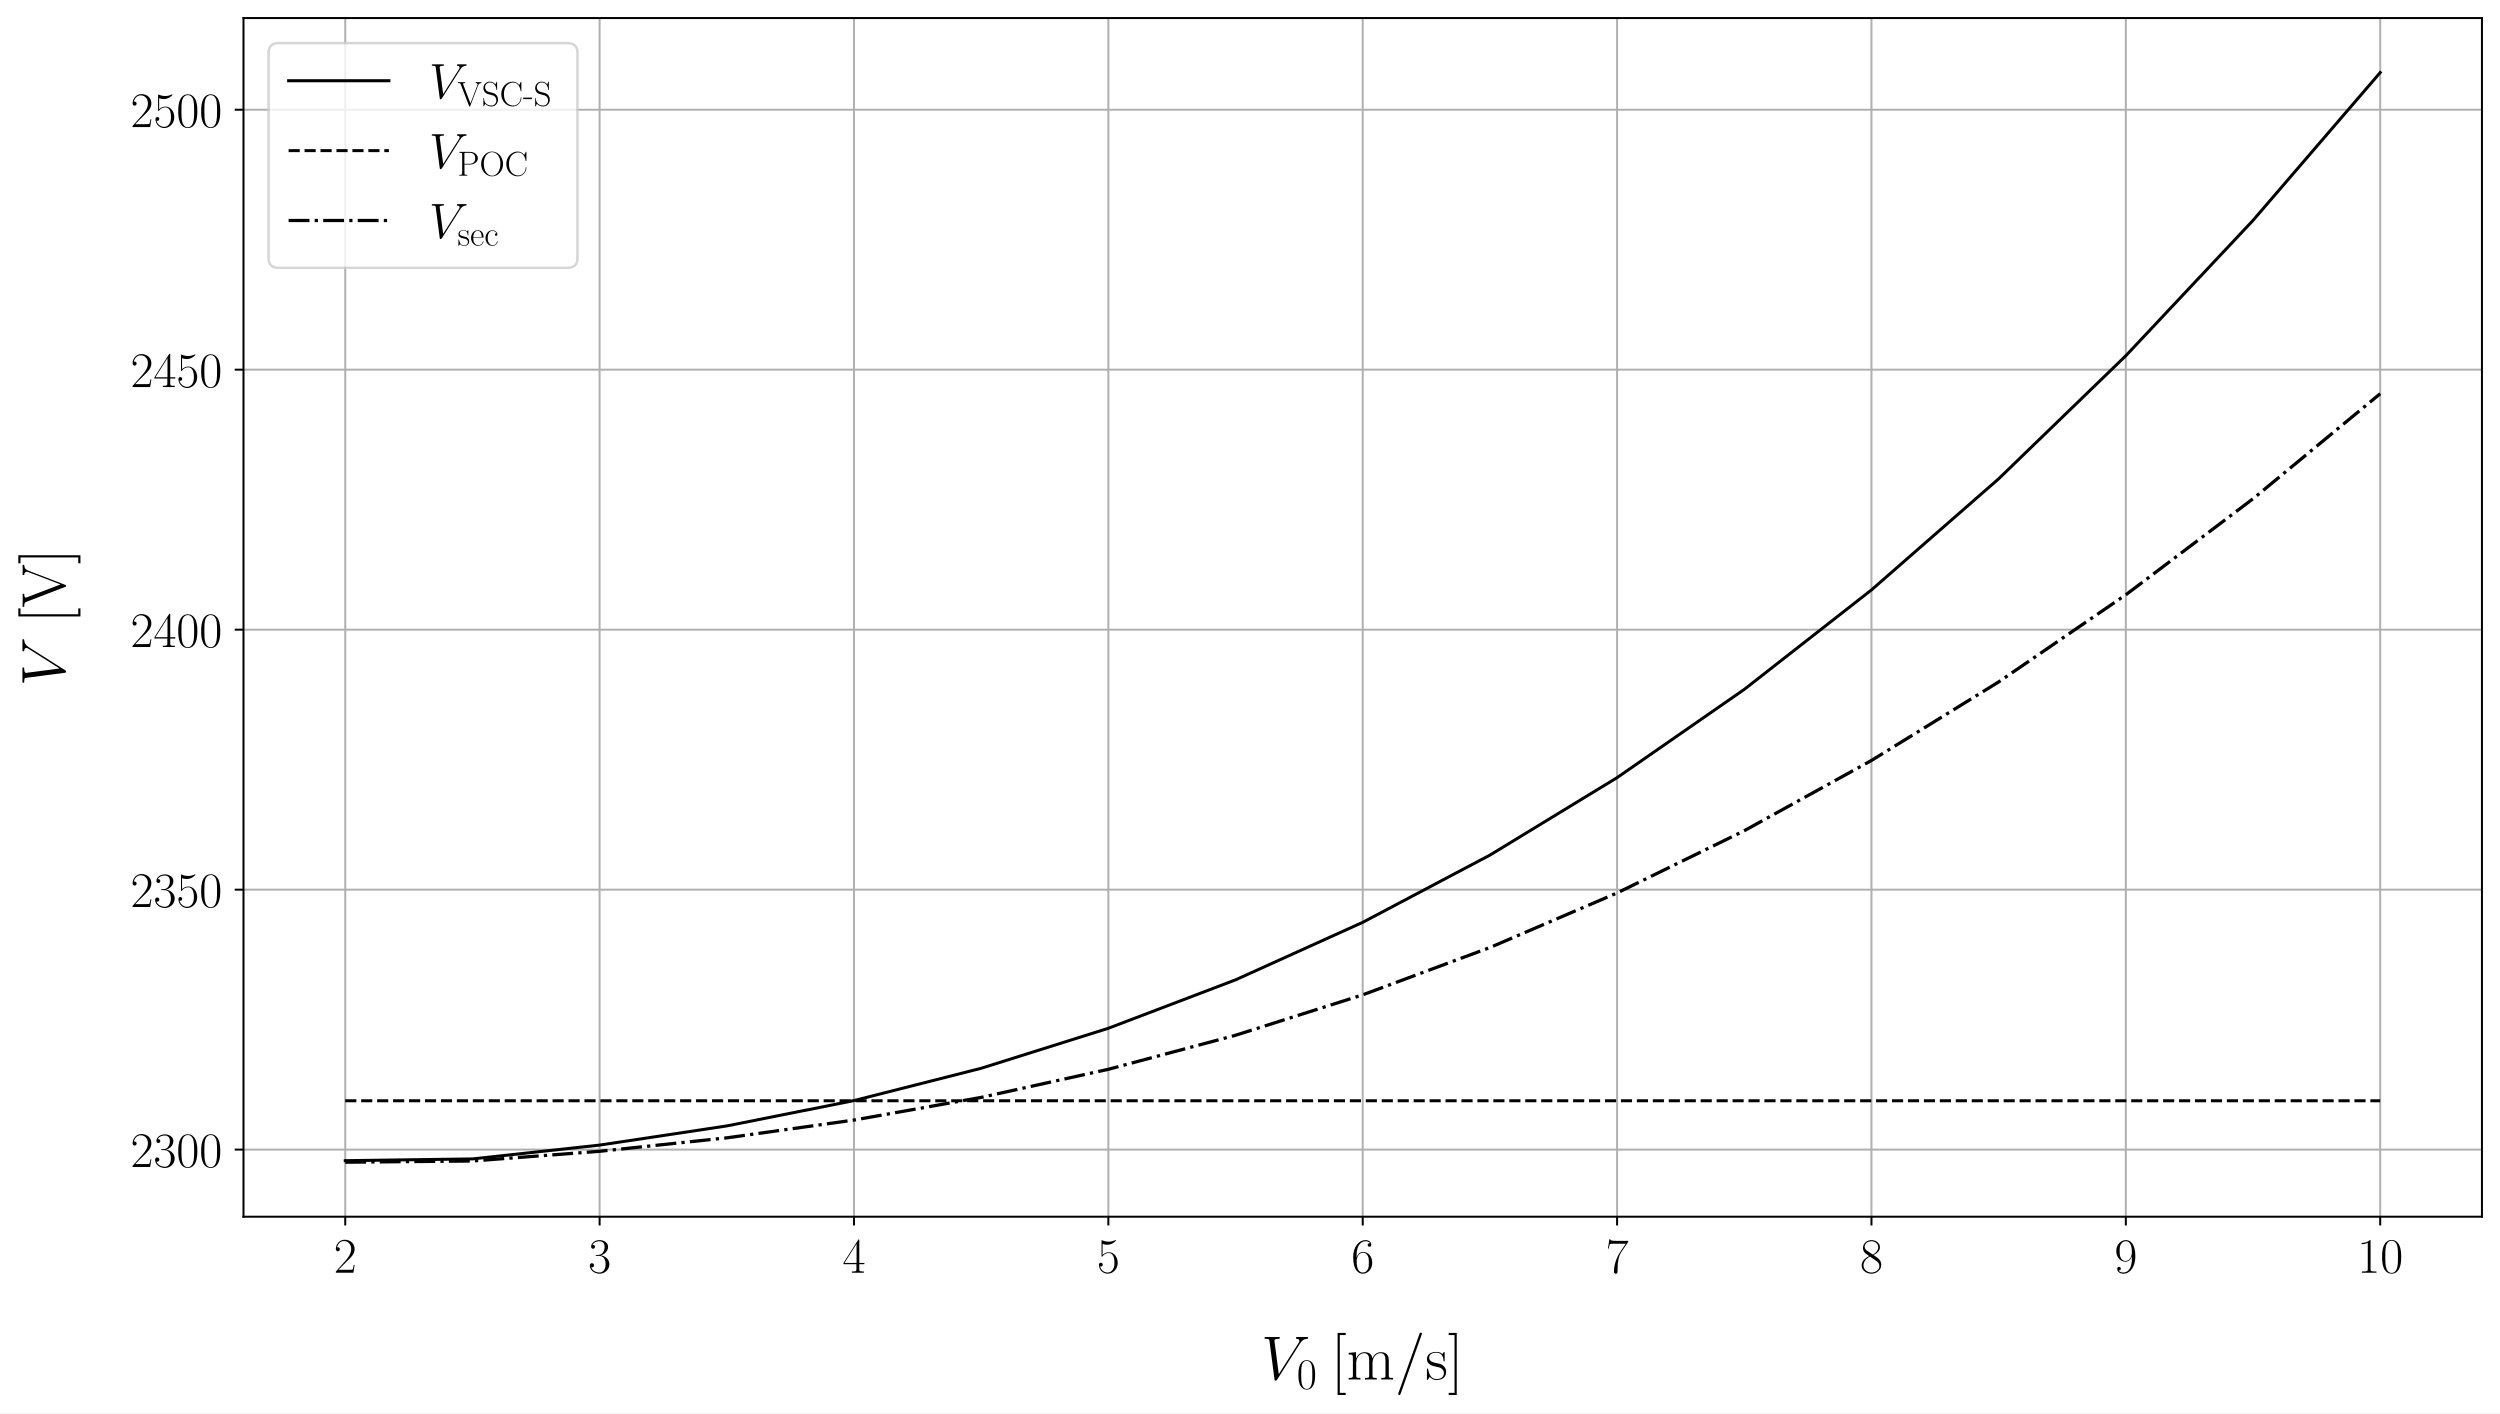
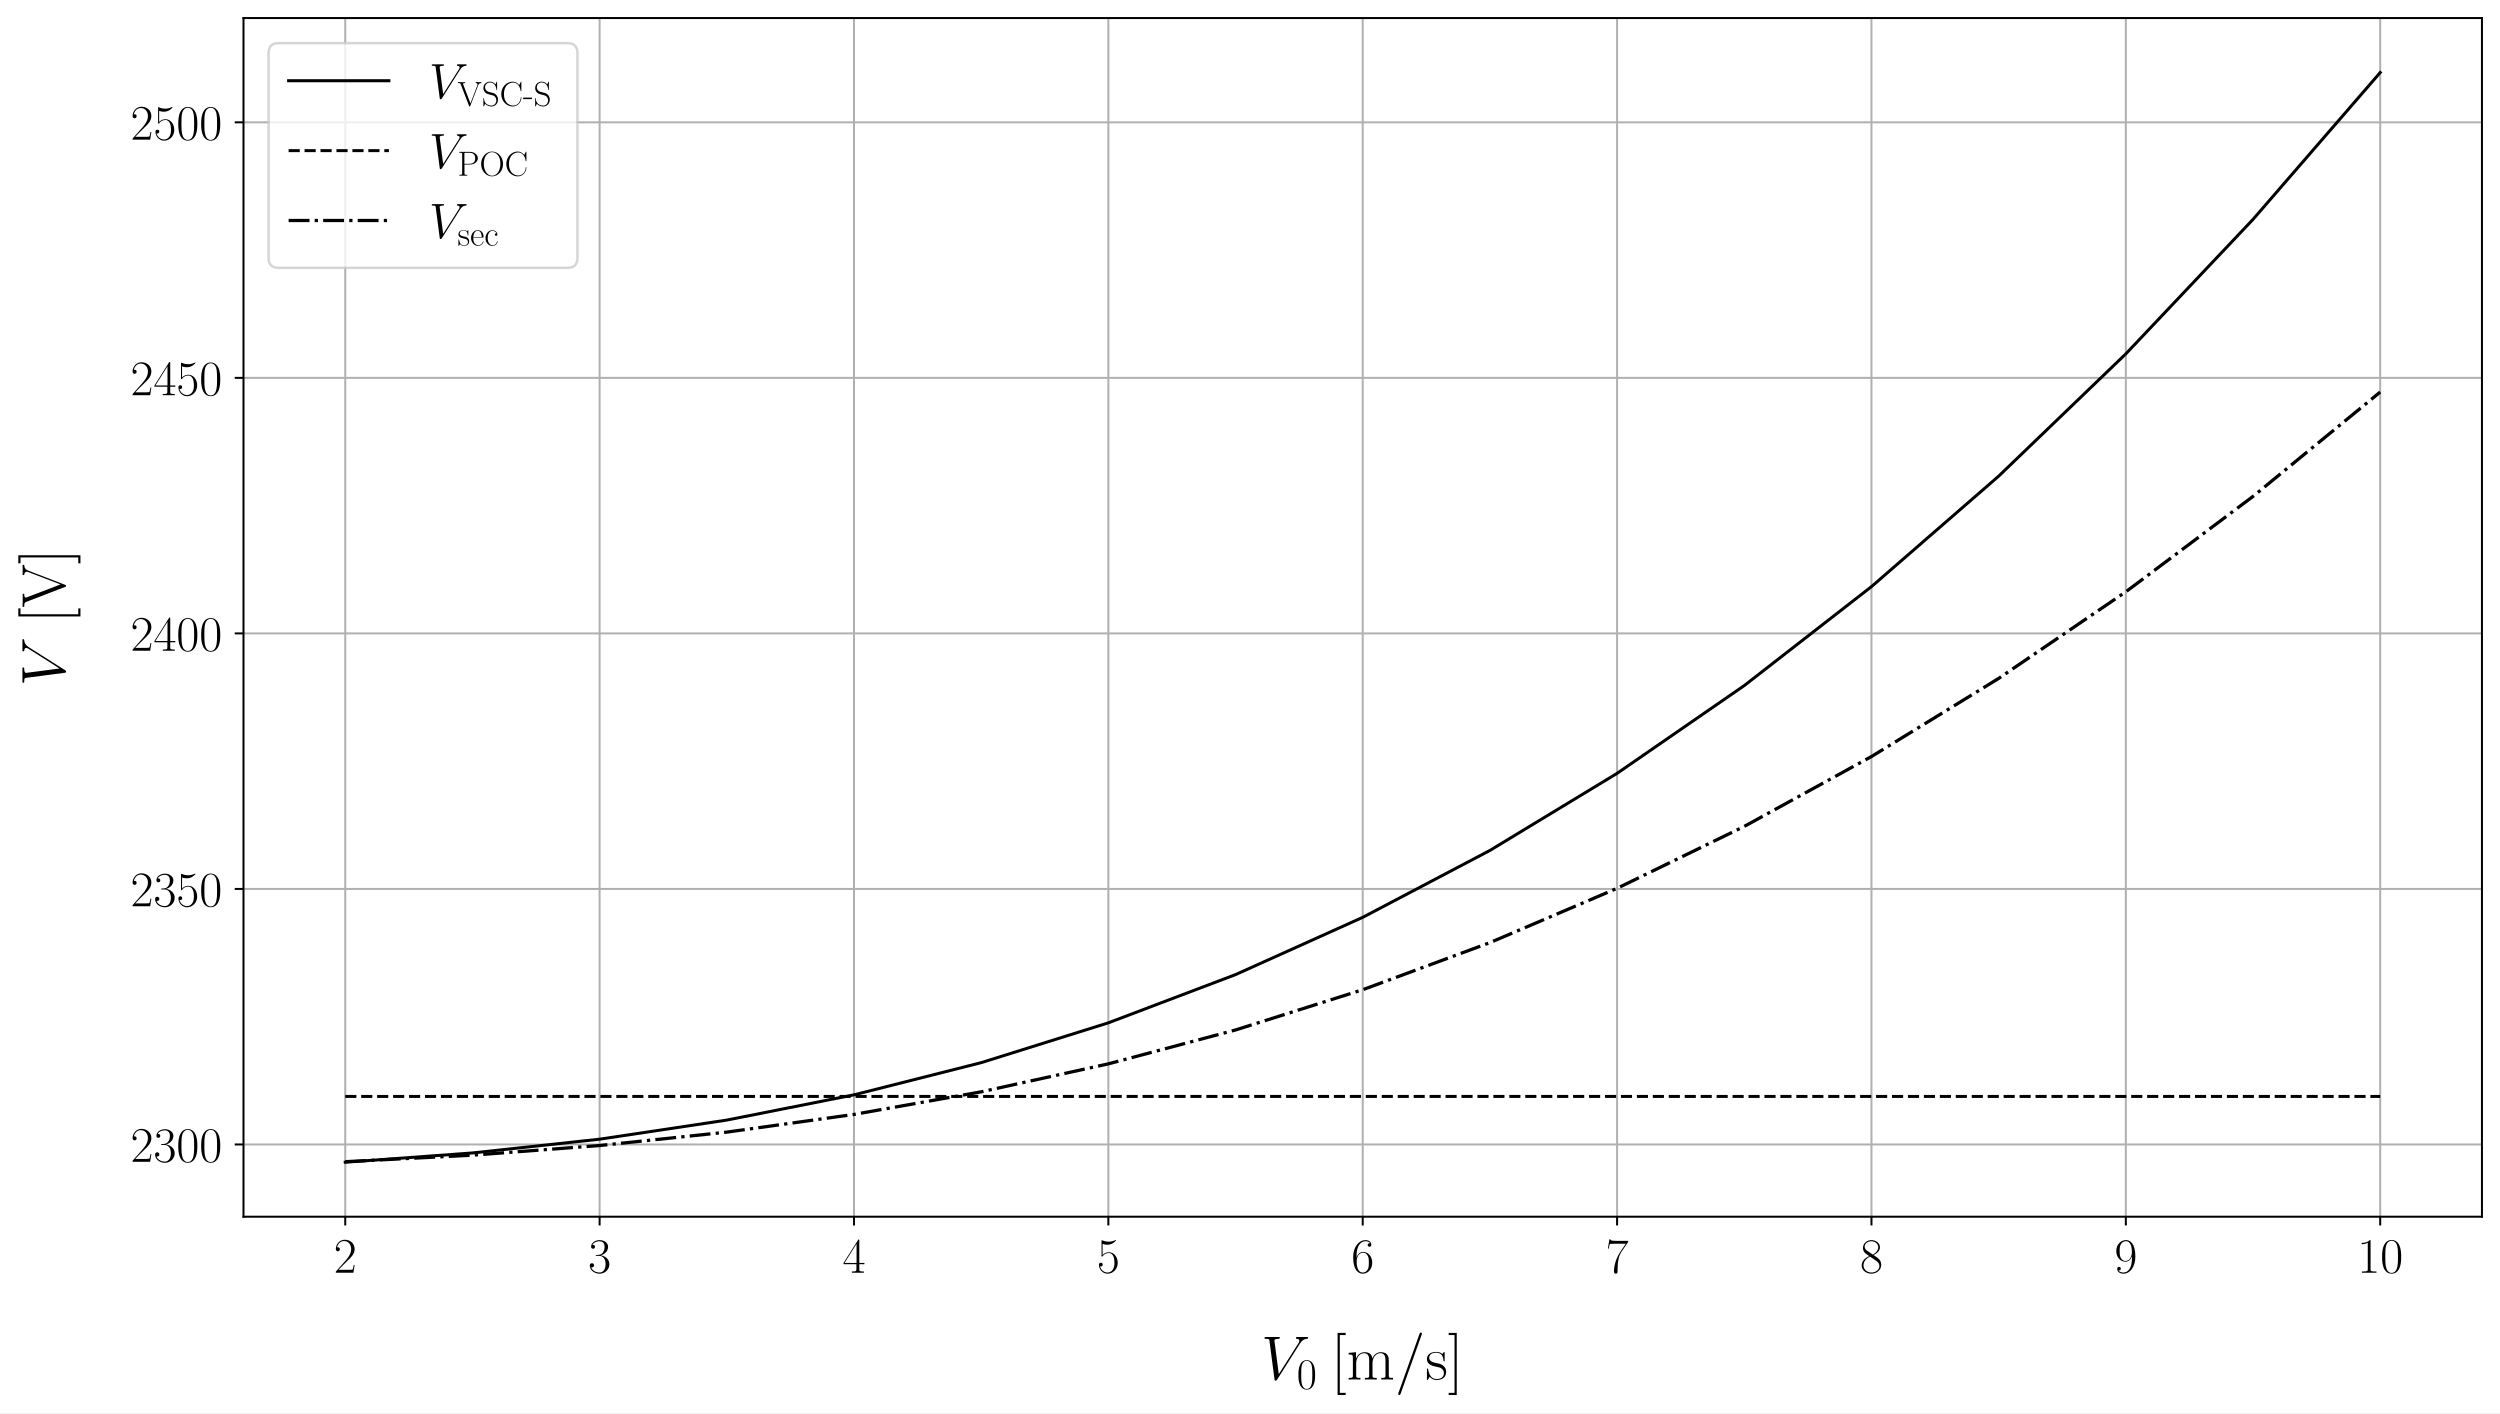
<svg xmlns="http://www.w3.org/2000/svg" xmlns:xlink="http://www.w3.org/1999/xlink" width="997.116pt" height="563.599pt" viewBox="0 0 997.116 563.599" version="1.1">
  <defs>
    <style type="text/css">*{stroke-linejoin: round; stroke-linecap: butt}</style>
  </defs>
  <g id="figure_1">
    <g id="patch_1">
      <path d="M 0 563.599  L 997.116 563.599  L 997.116 0  L 0 0  z " style="fill: #ffffff" />
    </g>
    <g id="axes_1">
      <g id="patch_2">
        <path d="M 97.116 485.28  L 989.916 485.28  L 989.916 7.2  L 97.116 7.2  z " style="fill: #ffffff" />
      </g>
      <g id="matplotlib.axis_1">
        <g id="xtick_1">
          <g id="line2d_1">
-             <path d="M 137.698 485.28  L 137.698 7.2  " clip-path="url(#p1de45aa13a)" style="fill: none; stroke: #b0b0b0; stroke-width: 0.8; stroke-linecap: square" />
+             <path d="M 137.698 485.28  L 137.698 7.2  " clip-path="url(#p1baaecd3a8)" style="fill: none; stroke: #b0b0b0; stroke-width: 0.8; stroke-linecap: square" />
          </g>
          <g id="line2d_2">
            <defs>
-               <path id="m8f6f5939bc" d="M 0 0  L 0 3.5  " style="stroke: #000000; stroke-width: 0.8" />
-             </defs>
-             <g>
-               <use xlink:href="#m8f6f5939bc" x="137.698" y="485.28" style="stroke: #000000; stroke-width: 0.8" />
+               <path id="m3562ce758e" d="M 0 0  L 0 3.5  " style="stroke: #000000; stroke-width: 0.8" />
+             </defs>
+             <g>
+               <use xlink:href="#m3562ce758e" x="137.698" y="485.28" style="stroke: #000000; stroke-width: 0.8" />
            </g>
          </g>
          <g id="text_1">
            <g transform="translate(133.1285 507.617) scale(0.2 -0.2)">
              <defs>
                <path id="CMR17-32" d="M 2669 989  L 2554 989  C 2490 536 2438 459 2413 420  C 2381 369 1920 369 1830 369  L 602 369  C 832 619 1280 1072 1824 1597  C 2214 1967 2669 2402 2669 3035  C 2669 3790 2067 4224 1395 4224  C 691 4224 262 3604 262 3030  C 262 2780 448 2748 525 2748  C 589 2748 781 2787 781 3010  C 781 3207 614 3264 525 3264  C 486 3264 448 3258 422 3245  C 544 3790 915 4058 1306 4058  C 1862 4058 2227 3617 2227 3035  C 2227 2479 1901 2000 1536 1584  L 262 146  L 262 0  L 2515 0  L 2669 989  z " transform="scale(0.015625)" />
              </defs>
              <use xlink:href="#CMR17-32" transform="scale(0.996264)" />
            </g>
          </g>
        </g>
        <g id="xtick_2">
          <g id="line2d_3">
-             <path d="M 239.152 485.28  L 239.152 7.2  " clip-path="url(#p1de45aa13a)" style="fill: none; stroke: #b0b0b0; stroke-width: 0.8; stroke-linecap: square" />
+             <path d="M 239.152 485.28  L 239.152 7.2  " clip-path="url(#p1baaecd3a8)" style="fill: none; stroke: #b0b0b0; stroke-width: 0.8; stroke-linecap: square" />
          </g>
          <g id="line2d_4">
            <g>
-               <use xlink:href="#m8f6f5939bc" x="239.152" y="485.28" style="stroke: #000000; stroke-width: 0.8" />
+               <use xlink:href="#m3562ce758e" x="239.152" y="485.28" style="stroke: #000000; stroke-width: 0.8" />
            </g>
          </g>
          <g id="text_2">
            <g transform="translate(234.583 507.617) scale(0.2 -0.2)">
              <defs>
                <path id="CMR17-33" d="M 1414 2157  C 1984 2157 2234 1662 2234 1090  C 2234 320 1824 25 1453 25  C 1114 25 563 194 390 693  C 422 680 454 680 486 680  C 640 680 755 782 755 948  C 755 1133 614 1216 486 1216  C 378 1216 211 1165 211 926  C 211 335 787 -128 1466 -128  C 2176 -128 2720 430 2720 1085  C 2720 1707 2208 2157 1600 2227  C 2086 2328 2554 2756 2554 3329  C 2554 3820 2048 4179 1472 4179  C 890 4179 378 3829 378 3329  C 378 3110 544 3072 627 3072  C 762 3072 877 3155 877 3321  C 877 3486 762 3569 627 3569  C 602 3569 570 3569 544 3557  C 730 3959 1235 4032 1459 4032  C 1683 4032 2106 3925 2106 3320  C 2106 3143 2080 2828 1862 2550  C 1670 2304 1453 2304 1242 2284  C 1210 2284 1062 2269 1037 2269  C 992 2263 966 2257 966 2208  C 966 2163 973 2157 1101 2157  L 1414 2157  z " transform="scale(0.015625)" />
              </defs>
              <use xlink:href="#CMR17-33" transform="scale(0.996264)" />
            </g>
          </g>
        </g>
        <g id="xtick_3">
          <g id="line2d_5">
-             <path d="M 340.607 485.28  L 340.607 7.2  " clip-path="url(#p1de45aa13a)" style="fill: none; stroke: #b0b0b0; stroke-width: 0.8; stroke-linecap: square" />
+             <path d="M 340.607 485.28  L 340.607 7.2  " clip-path="url(#p1baaecd3a8)" style="fill: none; stroke: #b0b0b0; stroke-width: 0.8; stroke-linecap: square" />
          </g>
          <g id="line2d_6">
            <g>
-               <use xlink:href="#m8f6f5939bc" x="340.607" y="485.28" style="stroke: #000000; stroke-width: 0.8" />
+               <use xlink:href="#m3562ce758e" x="340.607" y="485.28" style="stroke: #000000; stroke-width: 0.8" />
            </g>
          </g>
          <g id="text_3">
            <g transform="translate(336.0376 507.617) scale(0.2 -0.2)">
              <defs>
                <path id="CMR17-34" d="M 2150 4122  C 2150 4256 2144 4256 2029 4256  L 128 1254  L 128 1088  L 1779 1088  L 1779 457  C 1779 224 1766 160 1318 160  L 1197 160  L 1197 0  C 1402 0 1747 0 1965 0  C 2182 0 2528 0 2733 0  L 2733 160  L 2611 160  C 2163 160 2150 224 2150 457  L 2150 1088  L 2803 1088  L 2803 1254  L 2150 1254  L 2150 4122  z M 1798 3703  L 1798 1254  L 256 1254  L 1798 3703  z " transform="scale(0.015625)" />
              </defs>
              <use xlink:href="#CMR17-34" transform="scale(0.996264)" />
            </g>
          </g>
        </g>
        <g id="xtick_4">
          <g id="line2d_7">
-             <path d="M 442.061 485.28  L 442.061 7.2  " clip-path="url(#p1de45aa13a)" style="fill: none; stroke: #b0b0b0; stroke-width: 0.8; stroke-linecap: square" />
+             <path d="M 442.061 485.28  L 442.061 7.2  " clip-path="url(#p1baaecd3a8)" style="fill: none; stroke: #b0b0b0; stroke-width: 0.8; stroke-linecap: square" />
          </g>
          <g id="line2d_8">
            <g>
-               <use xlink:href="#m8f6f5939bc" x="442.061" y="485.28" style="stroke: #000000; stroke-width: 0.8" />
+               <use xlink:href="#m3562ce758e" x="442.061" y="485.28" style="stroke: #000000; stroke-width: 0.8" />
            </g>
          </g>
          <g id="text_4">
            <g transform="translate(437.4921 507.617) scale(0.2 -0.2)">
              <defs>
                <path id="CMR17-35" d="M 730 3692  C 794 3666 1056 3584 1325 3584  C 1920 3584 2246 3911 2432 4100  C 2432 4157 2432 4192 2394 4192  C 2387 4192 2374 4192 2323 4163  C 2099 4058 1837 3973 1517 3973  C 1325 3973 1037 3999 723 4139  C 653 4171 640 4171 634 4171  C 602 4171 595 4164 595 4037  L 595 2203  C 595 2089 595 2057 659 2057  C 691 2057 704 2070 736 2114  C 941 2401 1222 2522 1542 2522  C 1766 2522 2246 2382 2246 1289  C 2246 1085 2246 715 2054 421  C 1894 159 1645 25 1370 25  C 947 25 518 320 403 814  C 429 807 480 795 506 795  C 589 795 749 840 749 1038  C 749 1210 627 1280 506 1280  C 358 1280 262 1190 262 1011  C 262 454 704 -128 1382 -128  C 2042 -128 2669 440 2669 1264  C 2669 2030 2170 2624 1549 2624  C 1222 2624 947 2503 730 2274  L 730 3692  z " transform="scale(0.015625)" />
              </defs>
              <use xlink:href="#CMR17-35" transform="scale(0.996264)" />
            </g>
          </g>
        </g>
        <g id="xtick_5">
          <g id="line2d_9">
-             <path d="M 543.516 485.28  L 543.516 7.2  " clip-path="url(#p1de45aa13a)" style="fill: none; stroke: #b0b0b0; stroke-width: 0.8; stroke-linecap: square" />
+             <path d="M 543.516 485.28  L 543.516 7.2  " clip-path="url(#p1baaecd3a8)" style="fill: none; stroke: #b0b0b0; stroke-width: 0.8; stroke-linecap: square" />
          </g>
          <g id="line2d_10">
            <g>
-               <use xlink:href="#m8f6f5939bc" x="543.516" y="485.28" style="stroke: #000000; stroke-width: 0.8" />
+               <use xlink:href="#m3562ce758e" x="543.516" y="485.28" style="stroke: #000000; stroke-width: 0.8" />
            </g>
          </g>
          <g id="text_5">
            <g transform="translate(538.9467 507.617) scale(0.2 -0.2)">
              <defs>
                <path id="CMR17-36" d="M 678 2176  C 678 3690 1395 4032 1811 4032  C 1946 4032 2272 4009 2400 3776  C 2298 3776 2106 3776 2106 3553  C 2106 3381 2246 3323 2336 3323  C 2394 3323 2566 3348 2566 3560  C 2566 3954 2246 4179 1805 4179  C 1043 4179 243 3390 243 1984  C 243 253 966 -128 1478 -128  C 2099 -128 2688 427 2688 1283  C 2688 2081 2170 2662 1517 2662  C 1126 2662 838 2407 678 1960  L 678 2176  z M 1478 25  C 691 25 691 1200 691 1436  C 691 1896 909 2560 1504 2560  C 1613 2560 1926 2560 2138 2120  C 2253 1870 2253 1609 2253 1289  C 2253 944 2253 690 2118 434  C 1978 171 1773 25 1478 25  z " transform="scale(0.015625)" />
              </defs>
              <use xlink:href="#CMR17-36" transform="scale(0.996264)" />
            </g>
          </g>
        </g>
        <g id="xtick_6">
          <g id="line2d_11">
-             <path d="M 644.97 485.28  L 644.97 7.2  " clip-path="url(#p1de45aa13a)" style="fill: none; stroke: #b0b0b0; stroke-width: 0.8; stroke-linecap: square" />
+             <path d="M 644.97 485.28  L 644.97 7.2  " clip-path="url(#p1baaecd3a8)" style="fill: none; stroke: #b0b0b0; stroke-width: 0.8; stroke-linecap: square" />
          </g>
          <g id="line2d_12">
            <g>
-               <use xlink:href="#m8f6f5939bc" x="644.97" y="485.28" style="stroke: #000000; stroke-width: 0.8" />
+               <use xlink:href="#m3562ce758e" x="644.97" y="485.28" style="stroke: #000000; stroke-width: 0.8" />
            </g>
          </g>
          <g id="text_6">
            <g transform="translate(640.4012 507.617) scale(0.2 -0.2)">
              <defs>
                <path id="CMR17-37" d="M 2886 3941  L 2886 4081  L 1382 4081  C 634 4081 621 4165 595 4288  L 480 4288  L 294 3094  L 410 3094  C 429 3215 474 3540 550 3661  C 589 3712 1062 3712 1171 3712  L 2579 3712  L 1869 2661  C 1395 1954 1069 999 1069 165  C 1069 89 1069 -128 1299 -128  C 1530 -128 1530 89 1530 171  L 1530 465  C 1530 1508 1709 2196 2003 2636  L 2886 3941  z " transform="scale(0.015625)" />
              </defs>
              <use xlink:href="#CMR17-37" transform="scale(0.996264)" />
            </g>
          </g>
        </g>
        <g id="xtick_7">
          <g id="line2d_13">
-             <path d="M 746.425 485.28  L 746.425 7.2  " clip-path="url(#p1de45aa13a)" style="fill: none; stroke: #b0b0b0; stroke-width: 0.8; stroke-linecap: square" />
+             <path d="M 746.425 485.28  L 746.425 7.2  " clip-path="url(#p1baaecd3a8)" style="fill: none; stroke: #b0b0b0; stroke-width: 0.8; stroke-linecap: square" />
          </g>
          <g id="line2d_14">
            <g>
-               <use xlink:href="#m8f6f5939bc" x="746.425" y="485.28" style="stroke: #000000; stroke-width: 0.8" />
+               <use xlink:href="#m3562ce758e" x="746.425" y="485.28" style="stroke: #000000; stroke-width: 0.8" />
            </g>
          </g>
          <g id="text_7">
            <g transform="translate(741.8558 507.617) scale(0.2 -0.2)">
              <defs>
                <path id="CMR17-38" d="M 1741 2264  C 2144 2467 2554 2773 2554 3263  C 2554 3841 1990 4179 1472 4179  C 890 4179 378 3759 378 3180  C 378 3021 416 2747 666 2505  C 730 2442 998 2251 1171 2130  C 883 1983 211 1634 211 934  C 211 279 838 -128 1459 -128  C 2144 -128 2720 362 2720 1010  C 2720 1590 2330 1857 2074 2029  L 1741 2264  z M 902 2822  C 851 2854 595 3051 595 3351  C 595 3739 998 4032 1459 4032  C 1965 4032 2336 3676 2336 3262  C 2336 2669 1670 2331 1638 2331  C 1632 2331 1626 2331 1574 2370  L 902 2822  z M 2080 1519  C 2176 1449 2483 1240 2483 851  C 2483 381 2010 25 1472 25  C 890 25 448 438 448 940  C 448 1443 838 1862 1280 2060  L 2080 1519  z " transform="scale(0.015625)" />
              </defs>
              <use xlink:href="#CMR17-38" transform="scale(0.996264)" />
            </g>
          </g>
        </g>
        <g id="xtick_8">
          <g id="line2d_15">
-             <path d="M 847.879 485.28  L 847.879 7.2  " clip-path="url(#p1de45aa13a)" style="fill: none; stroke: #b0b0b0; stroke-width: 0.8; stroke-linecap: square" />
+             <path d="M 847.879 485.28  L 847.879 7.2  " clip-path="url(#p1baaecd3a8)" style="fill: none; stroke: #b0b0b0; stroke-width: 0.8; stroke-linecap: square" />
          </g>
          <g id="line2d_16">
            <g>
-               <use xlink:href="#m8f6f5939bc" x="847.879" y="485.28" style="stroke: #000000; stroke-width: 0.8" />
+               <use xlink:href="#m3562ce758e" x="847.879" y="485.28" style="stroke: #000000; stroke-width: 0.8" />
            </g>
          </g>
          <g id="text_8">
            <g transform="translate(843.3103 507.617) scale(0.2 -0.2)">
              <defs>
                <path id="CMR17-39" d="M 2253 1864  C 2253 464 1670 31 1190 31  C 1043 31 685 31 538 294  C 704 268 826 357 826 518  C 826 692 685 749 595 749  C 538 749 365 723 365 506  C 365 71 742 -128 1203 -128  C 1939 -128 2688 674 2688 2073  C 2688 3817 1971 4179 1485 4179  C 851 4179 243 3628 243 2778  C 243 1991 762 1408 1414 1408  C 1952 1408 2189 1903 2253 2112  L 2253 1864  z M 1427 1510  C 1254 1510 1011 1542 813 1922  C 678 2169 678 2461 678 2771  C 678 3146 678 3405 858 3684  C 947 3817 1114 4032 1485 4032  C 2240 4032 2240 2885 2240 2632  C 2240 2182 2035 1510 1427 1510  z " transform="scale(0.015625)" />
              </defs>
              <use xlink:href="#CMR17-39" transform="scale(0.996264)" />
            </g>
          </g>
        </g>
        <g id="xtick_9">
          <g id="line2d_17">
-             <path d="M 949.334 485.28  L 949.334 7.2  " clip-path="url(#p1de45aa13a)" style="fill: none; stroke: #b0b0b0; stroke-width: 0.8; stroke-linecap: square" />
+             <path d="M 949.334 485.28  L 949.334 7.2  " clip-path="url(#p1baaecd3a8)" style="fill: none; stroke: #b0b0b0; stroke-width: 0.8; stroke-linecap: square" />
          </g>
          <g id="line2d_18">
            <g>
-               <use xlink:href="#m8f6f5939bc" x="949.334" y="485.28" style="stroke: #000000; stroke-width: 0.8" />
+               <use xlink:href="#m3562ce758e" x="949.334" y="485.28" style="stroke: #000000; stroke-width: 0.8" />
            </g>
          </g>
          <g id="text_9">
            <g transform="translate(940.1958 507.617) scale(0.2 -0.2)">
              <defs>
                <path id="CMR17-31" d="M 1702 4058  C 1702 4192 1696 4192 1606 4192  C 1357 3916 979 3827 621 3827  C 602 3827 570 3827 563 3808  C 557 3795 557 3782 557 3648  C 755 3648 1088 3686 1344 3839  L 1344 461  C 1344 236 1331 160 781 160  L 589 160  L 589 0  C 896 0 1216 0 1523 0  C 1830 0 2150 0 2458 0  L 2458 160  L 2266 160  C 1715 160 1702 230 1702 458  L 1702 4058  z " transform="scale(0.015625)" />
                <path id="CMR17-30" d="M 2688 2025  C 2688 2416 2682 3080 2413 3591  C 2176 4039 1798 4198 1466 4198  C 1158 4198 768 4058 525 3597  C 269 3118 243 2524 243 2025  C 243 1661 250 1106 448 619  C 723 -39 1216 -128 1466 -128  C 1760 -128 2208 -7 2470 600  C 2662 1042 2688 1559 2688 2025  z M 1466 -26  C 1056 -26 813 325 723 812  C 653 1188 653 1738 653 2096  C 653 2588 653 2997 736 3387  C 858 3929 1216 4096 1466 4096  C 1728 4096 2067 3923 2189 3400  C 2272 3036 2278 2607 2278 2096  C 2278 1680 2278 1169 2202 792  C 2067 95 1690 -26 1466 -26  z " transform="scale(0.015625)" />
              </defs>
              <use xlink:href="#CMR17-31" transform="scale(0.996264)" />
              <use xlink:href="#CMR17-30" transform="translate(45.69048 0) scale(0.996264)" />
            </g>
          </g>
        </g>
        <g id="text_10">
          <g transform="translate(502.9879 550.1726) scale(0.25 -0.25)">
            <defs>
              <path id="CMMI12-56" d="M 3962 3640  C 4179 3984 4378 4136 4704 4162  C 4768 4168 4819 4168 4819 4282  C 4819 4308 4806 4346 4749 4346  C 4634 4346 4358 4346 4243 4346  C 4058 4346 3866 4346 3686 4346  C 3635 4346 3571 4346 3571 4226  C 3571 4168 3629 4162 3654 4162  C 3891 4143 3917 4029 3917 3952  C 3917 3857 3827 3710 3821 3704  L 1811 540  L 1363 3969  C 1363 4160 1696 4160 1766 4160  C 1862 4160 1920 4160 1920 4282  C 1920 4346 1850 4346 1830 4346  C 1722 4346 1594 4346 1485 4346  L 1126 4346  C 659 4346 467 4346 461 4346  C 422 4346 346 4346 346 4230  C 346 4160 390 4160 493 4160  C 819 4160 838 4102 858 3944  L 1370 24  C 1389 -109 1389 -128 1478 -128  C 1555 -128 1587 -109 1651 -8  L 3962 3640  z " transform="scale(0.015625)" />
              <path id="CMR17-5b" d="M 1504 -1600  L 1504 -1377  L 902 -1377  L 902 4544  L 1504 4544  L 1504 4767  L 678 4767  L 678 -1600  L 1504 -1600  z " transform="scale(0.015625)" />
              <path id="CMR17-6d" d="M 4326 1933  C 4326 2252 4269 2790 3507 2790  C 3072 2790 2771 2496 2656 2151  L 2650 2151  C 2573 2676 2195 2790 1837 2790  C 1331 2790 1069 2400 973 2144  L 966 2144  L 966 2790  L 211 2720  L 211 2554  C 589 2554 646 2515 646 2208  L 646 428  C 646 184 621 153 211 153  L 211 -13  C 365 0 646 0 813 0  C 979 0 1267 0 1421 -13  L 1421 153  C 1011 153 986 178 986 428  L 986 1658  C 986 2247 1344 2688 1792 2688  C 2266 2688 2317 2266 2317 1958  L 2317 428  C 2317 184 2291 153 1882 153  L 1882 -13  C 2035 0 2317 0 2483 0  C 2650 0 2938 0 3091 -13  L 3091 153  C 2682 153 2656 178 2656 428  L 2656 1658  C 2656 2247 3014 2688 3462 2688  C 3936 2688 3987 2266 3987 1958  L 3987 428  C 3987 184 3962 153 3552 153  L 3552 -13  C 3706 0 3987 0 4154 0  C 4320 0 4608 0 4762 -13  L 4762 153  C 4352 153 4326 178 4326 428  L 4326 1933  z " transform="scale(0.015625)" />
              <path id="CMMI12-3d" d="M 2746 4562  C 2746 4569 2784 4666 2784 4678  C 2784 4755 2720 4800 2669 4800  C 2637 4800 2579 4800 2528 4659  L 384 -1363  C 384 -1370 346 -1465 346 -1478  C 346 -1555 410 -1600 461 -1600  C 499 -1600 557 -1593 602 -1459  L 2746 4562  z " transform="scale(0.015625)" />
              <path id="CMR17-73" d="M 1978 2697  C 1978 2813 1971 2819 1933 2819  C 1907 2819 1901 2813 1824 2717  C 1805 2691 1747 2626 1728 2601  C 1523 2819 1235 2819 1126 2819  C 416 2819 160 2447 160 2076  C 160 1498 813 1365 998 1325  C 1402 1243 1542 1217 1677 1101  C 1760 1025 1901 884 1901 654  C 1901 384 1747 38 1158 38  C 602 38 403 460 288 1021  C 269 1110 269 1117 218 1117  C 166 1117 160 1110 160 983  L 160 63  C 160 -51 166 -58 205 -58  C 237 -58 243 -51 275 0  C 314 57 410 211 448 276  C 576 103 800 -64 1158 -64  C 1792 -64 2131 283 2131 784  C 2131 1112 1958 1285 1875 1362  C 1683 1561 1459 1606 1190 1657  C 838 1735 390 1825 390 2217  C 390 2383 480 2737 1126 2737  C 1811 2737 1850 2094 1862 1888  C 1869 1856 1901 1849 1920 1849  C 1978 1849 1978 1869 1978 1978  L 1978 2697  z " transform="scale(0.015625)" />
              <path id="CMR17-5d" d="M 915 4767  L 90 4767  L 90 4544  L 691 4544  L 691 -1377  L 90 -1377  L 90 -1600  L 915 -1600  L 915 4767  z " transform="scale(0.015625)" />
            </defs>
            <use xlink:href="#CMMI12-56" transform="scale(0.996264)" />
            <use xlink:href="#CMR17-30" transform="translate(56.86958 -14.94392) scale(0.697382)" />
            <use xlink:href="#CMR17-5b" transform="translate(111.4901 0) scale(0.996264)" />
            <use xlink:href="#CMR17-6d" transform="translate(136.3612 0) scale(0.996264)" />
            <use xlink:href="#CMMI12-3d" transform="translate(213.2807 0) scale(0.996264)" />
            <use xlink:href="#CMR17-73" transform="translate(262.0557 0) scale(0.996264)" />
            <use xlink:href="#CMR17-5d" transform="translate(297.857 0) scale(0.996264)" />
          </g>
        </g>
      </g>
      <g id="matplotlib.axis_2">
        <g id="ytick_1">
          <g id="line2d_19">
-             <path d="M 97.116 458.526  L 989.916 458.526  " clip-path="url(#p1de45aa13a)" style="fill: none; stroke: #b0b0b0; stroke-width: 0.8; stroke-linecap: square" />
+             <path d="M 97.116 456.469  L 989.916 456.469  " clip-path="url(#p1baaecd3a8)" style="fill: none; stroke: #b0b0b0; stroke-width: 0.8; stroke-linecap: square" />
          </g>
          <g id="line2d_20">
            <defs>
-               <path id="me4c3f2804e" d="M 0 0  L -3.5 0  " style="stroke: #000000; stroke-width: 0.8" />
-             </defs>
-             <g>
-               <use xlink:href="#me4c3f2804e" x="97.116" y="458.526" style="stroke: #000000; stroke-width: 0.8" />
+               <path id="m0f96f6053f" d="M 0 0  L -3.5 0  " style="stroke: #000000; stroke-width: 0.8" />
+             </defs>
+             <g>
+               <use xlink:href="#m0f96f6053f" x="97.116" y="456.469" style="stroke: #000000; stroke-width: 0.8" />
            </g>
          </g>
          <g id="text_11">
-             <g transform="translate(52.06334 465.4449) scale(0.2 -0.2)">
+             <g transform="translate(52.06334 463.3875) scale(0.2 -0.2)">
              <use xlink:href="#CMR17-32" transform="scale(0.996264)" />
              <use xlink:href="#CMR17-33" transform="translate(45.69048 0) scale(0.996264)" />
              <use xlink:href="#CMR17-30" transform="translate(91.38095 0) scale(0.996264)" />
              <use xlink:href="#CMR17-30" transform="translate(137.0714 0) scale(0.996264)" />
            </g>
          </g>
        </g>
        <g id="ytick_2">
          <g id="line2d_21">
-             <path d="M 97.116 354.834  L 989.916 354.834  " clip-path="url(#p1de45aa13a)" style="fill: none; stroke: #b0b0b0; stroke-width: 0.8; stroke-linecap: square" />
+             <path d="M 97.116 354.552  L 989.916 354.552  " clip-path="url(#p1baaecd3a8)" style="fill: none; stroke: #b0b0b0; stroke-width: 0.8; stroke-linecap: square" />
          </g>
          <g id="line2d_22">
            <g>
-               <use xlink:href="#me4c3f2804e" x="97.116" y="354.834" style="stroke: #000000; stroke-width: 0.8" />
+               <use xlink:href="#m0f96f6053f" x="97.116" y="354.552" style="stroke: #000000; stroke-width: 0.8" />
            </g>
          </g>
          <g id="text_12">
-             <g transform="translate(52.06334 361.7522) scale(0.2 -0.2)">
+             <g transform="translate(52.06334 361.4702) scale(0.2 -0.2)">
              <use xlink:href="#CMR17-32" transform="scale(0.996264)" />
              <use xlink:href="#CMR17-33" transform="translate(45.69048 0) scale(0.996264)" />
              <use xlink:href="#CMR17-35" transform="translate(91.38095 0) scale(0.996264)" />
              <use xlink:href="#CMR17-30" transform="translate(137.0714 0) scale(0.996264)" />
            </g>
          </g>
        </g>
        <g id="ytick_3">
          <g id="line2d_23">
-             <path d="M 97.116 251.141  L 989.916 251.141  " clip-path="url(#p1de45aa13a)" style="fill: none; stroke: #b0b0b0; stroke-width: 0.8; stroke-linecap: square" />
+             <path d="M 97.116 252.634  L 989.916 252.634  " clip-path="url(#p1baaecd3a8)" style="fill: none; stroke: #b0b0b0; stroke-width: 0.8; stroke-linecap: square" />
          </g>
          <g id="line2d_24">
            <g>
-               <use xlink:href="#me4c3f2804e" x="97.116" y="251.141" style="stroke: #000000; stroke-width: 0.8" />
+               <use xlink:href="#m0f96f6053f" x="97.116" y="252.634" style="stroke: #000000; stroke-width: 0.8" />
            </g>
          </g>
          <g id="text_13">
-             <g transform="translate(52.06334 258.0595) scale(0.2 -0.2)">
+             <g transform="translate(52.06334 259.5529) scale(0.2 -0.2)">
              <use xlink:href="#CMR17-32" transform="scale(0.996264)" />
              <use xlink:href="#CMR17-34" transform="translate(45.69048 0) scale(0.996264)" />
              <use xlink:href="#CMR17-30" transform="translate(91.38095 0) scale(0.996264)" />
              <use xlink:href="#CMR17-30" transform="translate(137.0714 0) scale(0.996264)" />
            </g>
          </g>
        </g>
        <g id="ytick_4">
          <g id="line2d_25">
-             <path d="M 97.116 147.448  L 989.916 147.448  " clip-path="url(#p1de45aa13a)" style="fill: none; stroke: #b0b0b0; stroke-width: 0.8; stroke-linecap: square" />
+             <path d="M 97.116 150.717  L 989.916 150.717  " clip-path="url(#p1baaecd3a8)" style="fill: none; stroke: #b0b0b0; stroke-width: 0.8; stroke-linecap: square" />
          </g>
          <g id="line2d_26">
            <g>
-               <use xlink:href="#me4c3f2804e" x="97.116" y="147.448" style="stroke: #000000; stroke-width: 0.8" />
+               <use xlink:href="#m0f96f6053f" x="97.116" y="150.717" style="stroke: #000000; stroke-width: 0.8" />
            </g>
          </g>
          <g id="text_14">
-             <g transform="translate(52.06334 154.3668) scale(0.2 -0.2)">
+             <g transform="translate(52.06334 157.6356) scale(0.2 -0.2)">
              <use xlink:href="#CMR17-32" transform="scale(0.996264)" />
              <use xlink:href="#CMR17-34" transform="translate(45.69048 0) scale(0.996264)" />
              <use xlink:href="#CMR17-35" transform="translate(91.38095 0) scale(0.996264)" />
              <use xlink:href="#CMR17-30" transform="translate(137.0714 0) scale(0.996264)" />
            </g>
          </g>
        </g>
        <g id="ytick_5">
          <g id="line2d_27">
-             <path d="M 97.116 43.756  L 989.916 43.756  " clip-path="url(#p1de45aa13a)" style="fill: none; stroke: #b0b0b0; stroke-width: 0.8; stroke-linecap: square" />
+             <path d="M 97.116 48.8  L 989.916 48.8  " clip-path="url(#p1baaecd3a8)" style="fill: none; stroke: #b0b0b0; stroke-width: 0.8; stroke-linecap: square" />
          </g>
          <g id="line2d_28">
            <g>
-               <use xlink:href="#me4c3f2804e" x="97.116" y="43.756" style="stroke: #000000; stroke-width: 0.8" />
+               <use xlink:href="#m0f96f6053f" x="97.116" y="48.8" style="stroke: #000000; stroke-width: 0.8" />
            </g>
          </g>
          <g id="text_15">
-             <g transform="translate(52.06334 50.67403) scale(0.2 -0.2)">
+             <g transform="translate(52.06334 55.71835) scale(0.2 -0.2)">
              <use xlink:href="#CMR17-32" transform="scale(0.996264)" />
              <use xlink:href="#CMR17-35" transform="translate(45.69048 0) scale(0.996264)" />
              <use xlink:href="#CMR17-30" transform="translate(91.38095 0) scale(0.996264)" />
              <use xlink:href="#CMR17-30" transform="translate(137.0714 0) scale(0.996264)" />
            </g>
          </g>
        </g>
        <g id="text_16">
          <g transform="translate(25.85753 273.6776) rotate(-90) scale(0.25 -0.25)">
            <defs>
              <path id="CMR17-56" d="M 3776 3745  C 3834 3886 3936 4160 4365 4160  L 4365 4332  C 4218 4319 4051 4319 3891 4319  C 3738 4319 3475 4319 3328 4332  L 3328 4160  C 3648 4160 3661 3936 3661 3898  C 3661 3827 3642 3783 3622 3732  L 2362 446  L 1043 3886  C 1024 3931 1011 3963 1011 3994  C 1011 4160 1267 4160 1402 4160  L 1402 4319  C 1197 4319 896 4319 685 4319  C 518 4319 218 4319 64 4332  L 64 4160  C 435 4160 506 4135 582 3931  L 2106 -26  C 2138 -115 2144 -128 2214 -128  C 2285 -128 2291 -115 2323 -26  L 3776 3745  z " transform="scale(0.015625)" />
            </defs>
            <use xlink:href="#CMMI12-56" transform="scale(0.996264)" />
            <use xlink:href="#CMR17-5b" transform="translate(100.6865 0) scale(0.996264)" />
            <use xlink:href="#CMR17-56" transform="translate(125.5576 0) scale(0.996264)" />
            <use xlink:href="#CMR17-5d" transform="translate(194.63 0) scale(0.996264)" />
          </g>
        </g>
      </g>
      <g id="line2d_29">
-         <path d="M 137.698 462.928  L 188.425 462.226  L 239.152 456.714  L 289.879 449.067  L 340.607 438.96  L 391.334 426.077  L 442.061 410.12  L 492.788 390.804  L 543.516 367.866  L 594.243 341.058  L 644.97 310.156  L 695.698 274.959  L 746.425 235.283  L 797.152 190.97  L 847.879 141.882  L 898.607 87.902  L 949.334 28.931  " clip-path="url(#p1de45aa13a)" style="fill: none; stroke: #000000; stroke-width: 1.2; stroke-linecap: square" />
+         <path d="M 137.698 463.549  L 188.425 459.848  L 239.152 454.357  L 289.879 446.739  L 340.607 436.671  L 391.334 423.839  L 442.061 407.948  L 492.788 388.715  L 543.516 365.878  L 594.243 339.196  L 644.97 308.447  L 695.698 273.432  L 746.425 233.973  L 797.152 189.917  L 847.879 141.13  L 898.607 87.499  L 949.334 28.931  " clip-path="url(#p1baaecd3a8)" style="fill: none; stroke: #000000; stroke-width: 1.2; stroke-linecap: square" />
      </g>
      <g id="line2d_30">
-         <path d="M 137.698 439.03  L 188.425 439.03  L 239.152 439.03  L 289.879 439.03  L 340.607 439.03  L 391.334 439.03  L 442.061 439.03  L 492.788 439.03  L 543.516 439.03  L 594.243 439.03  L 644.97 439.03  L 695.698 439.03  L 746.425 439.03  L 797.152 439.03  L 847.879 439.03  L 898.607 439.03  L 949.334 439.03  " clip-path="url(#p1de45aa13a)" style="fill: none; stroke-dasharray: 4.44,1.92; stroke-dashoffset: 0; stroke: #000000; stroke-width: 1.2" />
+         <path d="M 137.698 437.306  L 188.425 437.306  L 239.152 437.306  L 289.879 437.306  L 340.607 437.306  L 391.334 437.306  L 442.061 437.306  L 492.788 437.306  L 543.516 437.306  L 594.243 437.306  L 644.97 437.306  L 695.698 437.306  L 746.425 437.306  L 797.152 437.306  L 847.879 437.306  L 898.607 437.306  L 949.334 437.306  " clip-path="url(#p1baaecd3a8)" style="fill: none; stroke-dasharray: 4.44,1.92; stroke-dashoffset: 0; stroke: #000000; stroke-width: 1.2" />
      </g>
      <g id="line2d_31">
-         <path d="M 137.698 463.549  L 188.425 463.057  L 239.152 459.191  L 289.879 453.828  L 340.607 446.736  L 391.334 437.694  L 442.061 426.488  L 492.788 412.915  L 543.516 396.785  L 594.243 377.919  L 644.97 356.15  L 695.698 331.328  L 746.425 303.312  L 797.152 271.98  L 847.879 237.218  L 898.607 198.928  L 949.334 157.024  " clip-path="url(#p1de45aa13a)" style="fill: none; stroke-dasharray: 8.32,2.08,1.3,2.08; stroke-dashoffset: 0; stroke: #000000; stroke-width: 1.3" />
+         <path d="M 137.698 463.336  L 188.425 460.741  L 239.152 456.89  L 289.879 451.547  L 340.607 444.483  L 391.334 435.476  L 442.061 424.316  L 492.788 410.801  L 543.516 394.742  L 594.243 375.963  L 644.97 354.3  L 695.698 329.604  L 746.425 301.74  L 797.152 270.585  L 847.879 236.032  L 898.607 197.985  L 949.334 156.361  " clip-path="url(#p1baaecd3a8)" style="fill: none; stroke-dasharray: 8.32,2.08,1.3,2.08; stroke-dashoffset: 0; stroke: #000000; stroke-width: 1.3" />
      </g>
      <g id="patch_3">
        <path d="M 97.116 485.28  L 97.116 7.2  " style="fill: none; stroke: #000000; stroke-width: 0.8; stroke-linejoin: miter; stroke-linecap: square" />
      </g>
      <g id="patch_4">
        <path d="M 989.916 485.28  L 989.916 7.2  " style="fill: none; stroke: #000000; stroke-width: 0.8; stroke-linejoin: miter; stroke-linecap: square" />
      </g>
      <g id="patch_5">
        <path d="M 97.116 485.28  L 989.916 485.28  " style="fill: none; stroke: #000000; stroke-width: 0.8; stroke-linejoin: miter; stroke-linecap: square" />
      </g>
      <g id="patch_6">
        <path d="M 97.116 7.2  L 989.916 7.2  " style="fill: none; stroke: #000000; stroke-width: 0.8; stroke-linejoin: miter; stroke-linecap: square" />
      </g>
      <g id="legend_1">
        <g id="patch_7">
          <path d="M 111.116 106.827  L 226.317 106.827  Q 230.317 106.827 230.317 102.827  L 230.317 21.2  Q 230.317 17.2 226.317 17.2  L 111.116 17.2  Q 107.116 17.2 107.116 21.2  L 107.116 102.827  Q 107.116 106.827 111.116 106.827  z " style="fill: #ffffff; opacity: 0.8; stroke: #cccccc; stroke-linejoin: miter" />
        </g>
        <g id="line2d_32">
          <path d="M 115.116 32.2  L 135.116 32.2  L 155.116 32.2  " style="fill: none; stroke: #000000; stroke-width: 1.2; stroke-linecap: square" />
        </g>
        <g id="text_17">
          <g transform="translate(171.1157 39.2) scale(0.2 -0.2)">
            <defs>
              <path id="CMR17-53" d="M 2803 4290  C 2803 4404 2797 4411 2758 4411  C 2720 4411 2707 4385 2682 4328  L 2490 3907  C 2246 4257 1875 4416 1472 4416  C 819 4416 294 3901 294 3253  C 294 3056 339 2776 557 2510  C 794 2218 1018 2167 1530 2033  C 1722 1982 2042 1899 2106 1874  C 2470 1722 2662 1341 2662 985  C 2662 527 2336 38 1779 38  C 1094 38 454 419 410 1311  C 403 1413 397 1419 352 1419  C 301 1419 294 1413 294 1285  L 294 -1  C 294 -115 301 -122 339 -122  C 384 -122 397 -90 486 108  C 493 127 493 140 614 381  C 934 -39 1472 -128 1779 -128  C 2477 -128 2970 451 2970 1124  C 2970 1454 2848 1708 2778 1823  C 2509 2230 2221 2306 1914 2382  C 1869 2402 1856 2402 1498 2490  C 1152 2579 1005 2624 845 2796  C 666 2992 602 3196 602 3399  C 602 3812 934 4263 1478 4263  C 2157 4263 2579 3786 2675 2993  C 2694 2878 2701 2872 2746 2872  C 2803 2872 2803 2891 2803 2999  L 2803 4290  z " transform="scale(0.015625)" />
              <path id="CMR17-43" d="M 3974 4289  C 3974 4403 3968 4410 3930 4410  C 3904 4410 3898 4403 3853 4327  L 3571 3792  C 3258 4187 2874 4416 2381 4416  C 1286 4416 294 3456 294 2148  C 294 826 1286 -128 2387 -128  C 3366 -128 3974 730 3974 1461  C 3974 1524 3974 1550 3917 1550  C 3866 1550 3866 1531 3859 1474  C 3808 585 3168 38 2477 38  C 1824 38 781 495 781 2147  C 781 3805 1843 4250 2464 4250  C 3187 4250 3712 3628 3834 2745  C 3846 2668 3846 2655 3904 2655  C 3974 2655 3974 2668 3974 2783  L 3974 4289  z " transform="scale(0.015625)" />
              <path id="CMR17-2d" d="M 1632 1216  L 1632 1496  L 26 1496  L 26 1216  L 1632 1216  z " transform="scale(0.015625)" />
            </defs>
            <use xlink:href="#CMMI12-56" transform="scale(0.996264)" />
            <use xlink:href="#CMR17-56" transform="translate(56.86958 -14.94392) scale(0.697382)" />
            <use xlink:href="#CMR17-53" transform="translate(105.2201 -14.94392) scale(0.697382)" />
            <use xlink:href="#CMR17-43" transform="translate(140.8467 -14.94392) scale(0.697382)" />
            <use xlink:href="#CMR17-2d" transform="translate(187.4034 -14.94392) scale(0.697382)" />
            <use xlink:href="#CMR17-53" transform="translate(208.4564 -14.94392) scale(0.697382)" />
          </g>
        </g>
        <g id="line2d_33">
          <path d="M 115.116 60.076  L 135.116 60.076  L 155.116 60.076  " style="fill: none; stroke-dasharray: 4.44,1.92; stroke-dashoffset: 0; stroke: #000000; stroke-width: 1.2" />
        </g>
        <g id="text_18">
          <g transform="translate(171.1157 67.07563) scale(0.2 -0.2)">
            <defs>
              <path id="CMR17-50" d="M 1267 2042  L 2291 2042  C 3117 2042 3718 2578 3718 3184  C 3718 3791 3130 4352 2291 4352  L 333 4352  L 333 4186  C 774 4186 845 4186 845 3899  L 845 446  C 845 160 774 160 333 160  L 333 0  C 518 0 858 0 1056 0  C 1254 0 1594 0 1779 0  L 1779 160  C 1338 160 1267 160 1267 446  L 1267 2042  z M 1254 2176  L 1254 3938  C 1254 4155 1267 4186 1523 4186  L 2170 4186  C 2995 4186 3232 3714 3232 3184  C 3232 2604 2950 2176 2170 2176  L 1254 2176  z " transform="scale(0.015625)" />
              <path id="CMR17-4f" d="M 4307 2135  C 4307 3437 3366 4416 2304 4416  C 1216 4416 294 3424 294 2135  C 294 845 1229 -128 2298 -128  C 3392 -128 4307 864 4307 2135  z M 2304 -13  C 1574 -13 781 711 781 2217  C 781 3716 1651 4301 2298 4301  C 2976 4301 3821 3698 3821 2217  C 3821 686 3008 -13 2304 -13  z " transform="scale(0.015625)" />
            </defs>
            <use xlink:href="#CMMI12-56" transform="scale(0.996264)" />
            <use xlink:href="#CMR17-50" transform="translate(56.86958 -14.94392) scale(0.697382)" />
            <use xlink:href="#CMR17-4f" transform="translate(100.6798 -14.94392) scale(0.697382)" />
            <use xlink:href="#CMR17-43" transform="translate(150.8799 -14.94392) scale(0.697382)" />
          </g>
        </g>
        <g id="line2d_34">
          <path d="M 115.116 87.951  L 135.116 87.951  L 155.116 87.951  " style="fill: none; stroke-dasharray: 8.32,2.08,1.3,2.08; stroke-dashoffset: 0; stroke: #000000; stroke-width: 1.3" />
        </g>
        <g id="text_19">
          <g transform="translate(171.1157 94.95127) scale(0.2 -0.2)">
            <defs>
              <path id="CMR17-65" d="M 2438 1472  C 2464 1498 2464 1511 2464 1576  C 2464 2238 2118 2816 1389 2816  C 710 2816 173 2169 173 1383  C 173 551 781 -64 1459 -64  C 2176 -64 2458 607 2458 740  C 2458 784 2419 784 2406 784  C 2362 784 2355 771 2330 696  C 2189 265 1837 51 1504 51  C 1229 51 954 203 781 480  C 582 803 582 1176 582 1472  L 2438 1472  z M 589 1568  C 634 2505 1126 2714 1382 2714  C 1818 2714 2112 2297 2118 1568  L 589 1568  z " transform="scale(0.015625)" />
              <path id="CMR17-63" d="M 2234 2240  C 2112 2240 1933 2240 1933 2017  C 1933 1838 2080 1787 2163 1787  C 2208 1787 2394 1807 2394 2024  C 2394 2467 1958 2803 1466 2803  C 787 2803 211 2178 211 1363  C 211 516 813 -64 1466 -64  C 2259 -64 2458 677 2458 748  C 2458 774 2451 793 2406 793  C 2362 793 2355 787 2330 703  C 2163 180 1798 51 1523 51  C 1114 51 621 427 621 1369  C 621 2338 1094 2688 1472 2688  C 1722 2688 2093 2573 2234 2240  z " transform="scale(0.015625)" />
            </defs>
            <use xlink:href="#CMMI12-56" transform="scale(0.996264)" />
            <use xlink:href="#CMR17-73" transform="translate(56.86958 -14.94392) scale(0.697382)" />
            <use xlink:href="#CMR17-65" transform="translate(81.9304 -14.94392) scale(0.697382)" />
            <use xlink:href="#CMR17-63" transform="translate(110.2702 -14.94392) scale(0.697382)" />
          </g>
        </g>
      </g>
    </g>
  </g>
  <defs>
-     <clipPath id="p1de45aa13a">
+     <clipPath id="p1baaecd3a8">
      <rect x="97.116" y="7.2" width="892.8" height="478.08" />
    </clipPath>
  </defs>
</svg>
